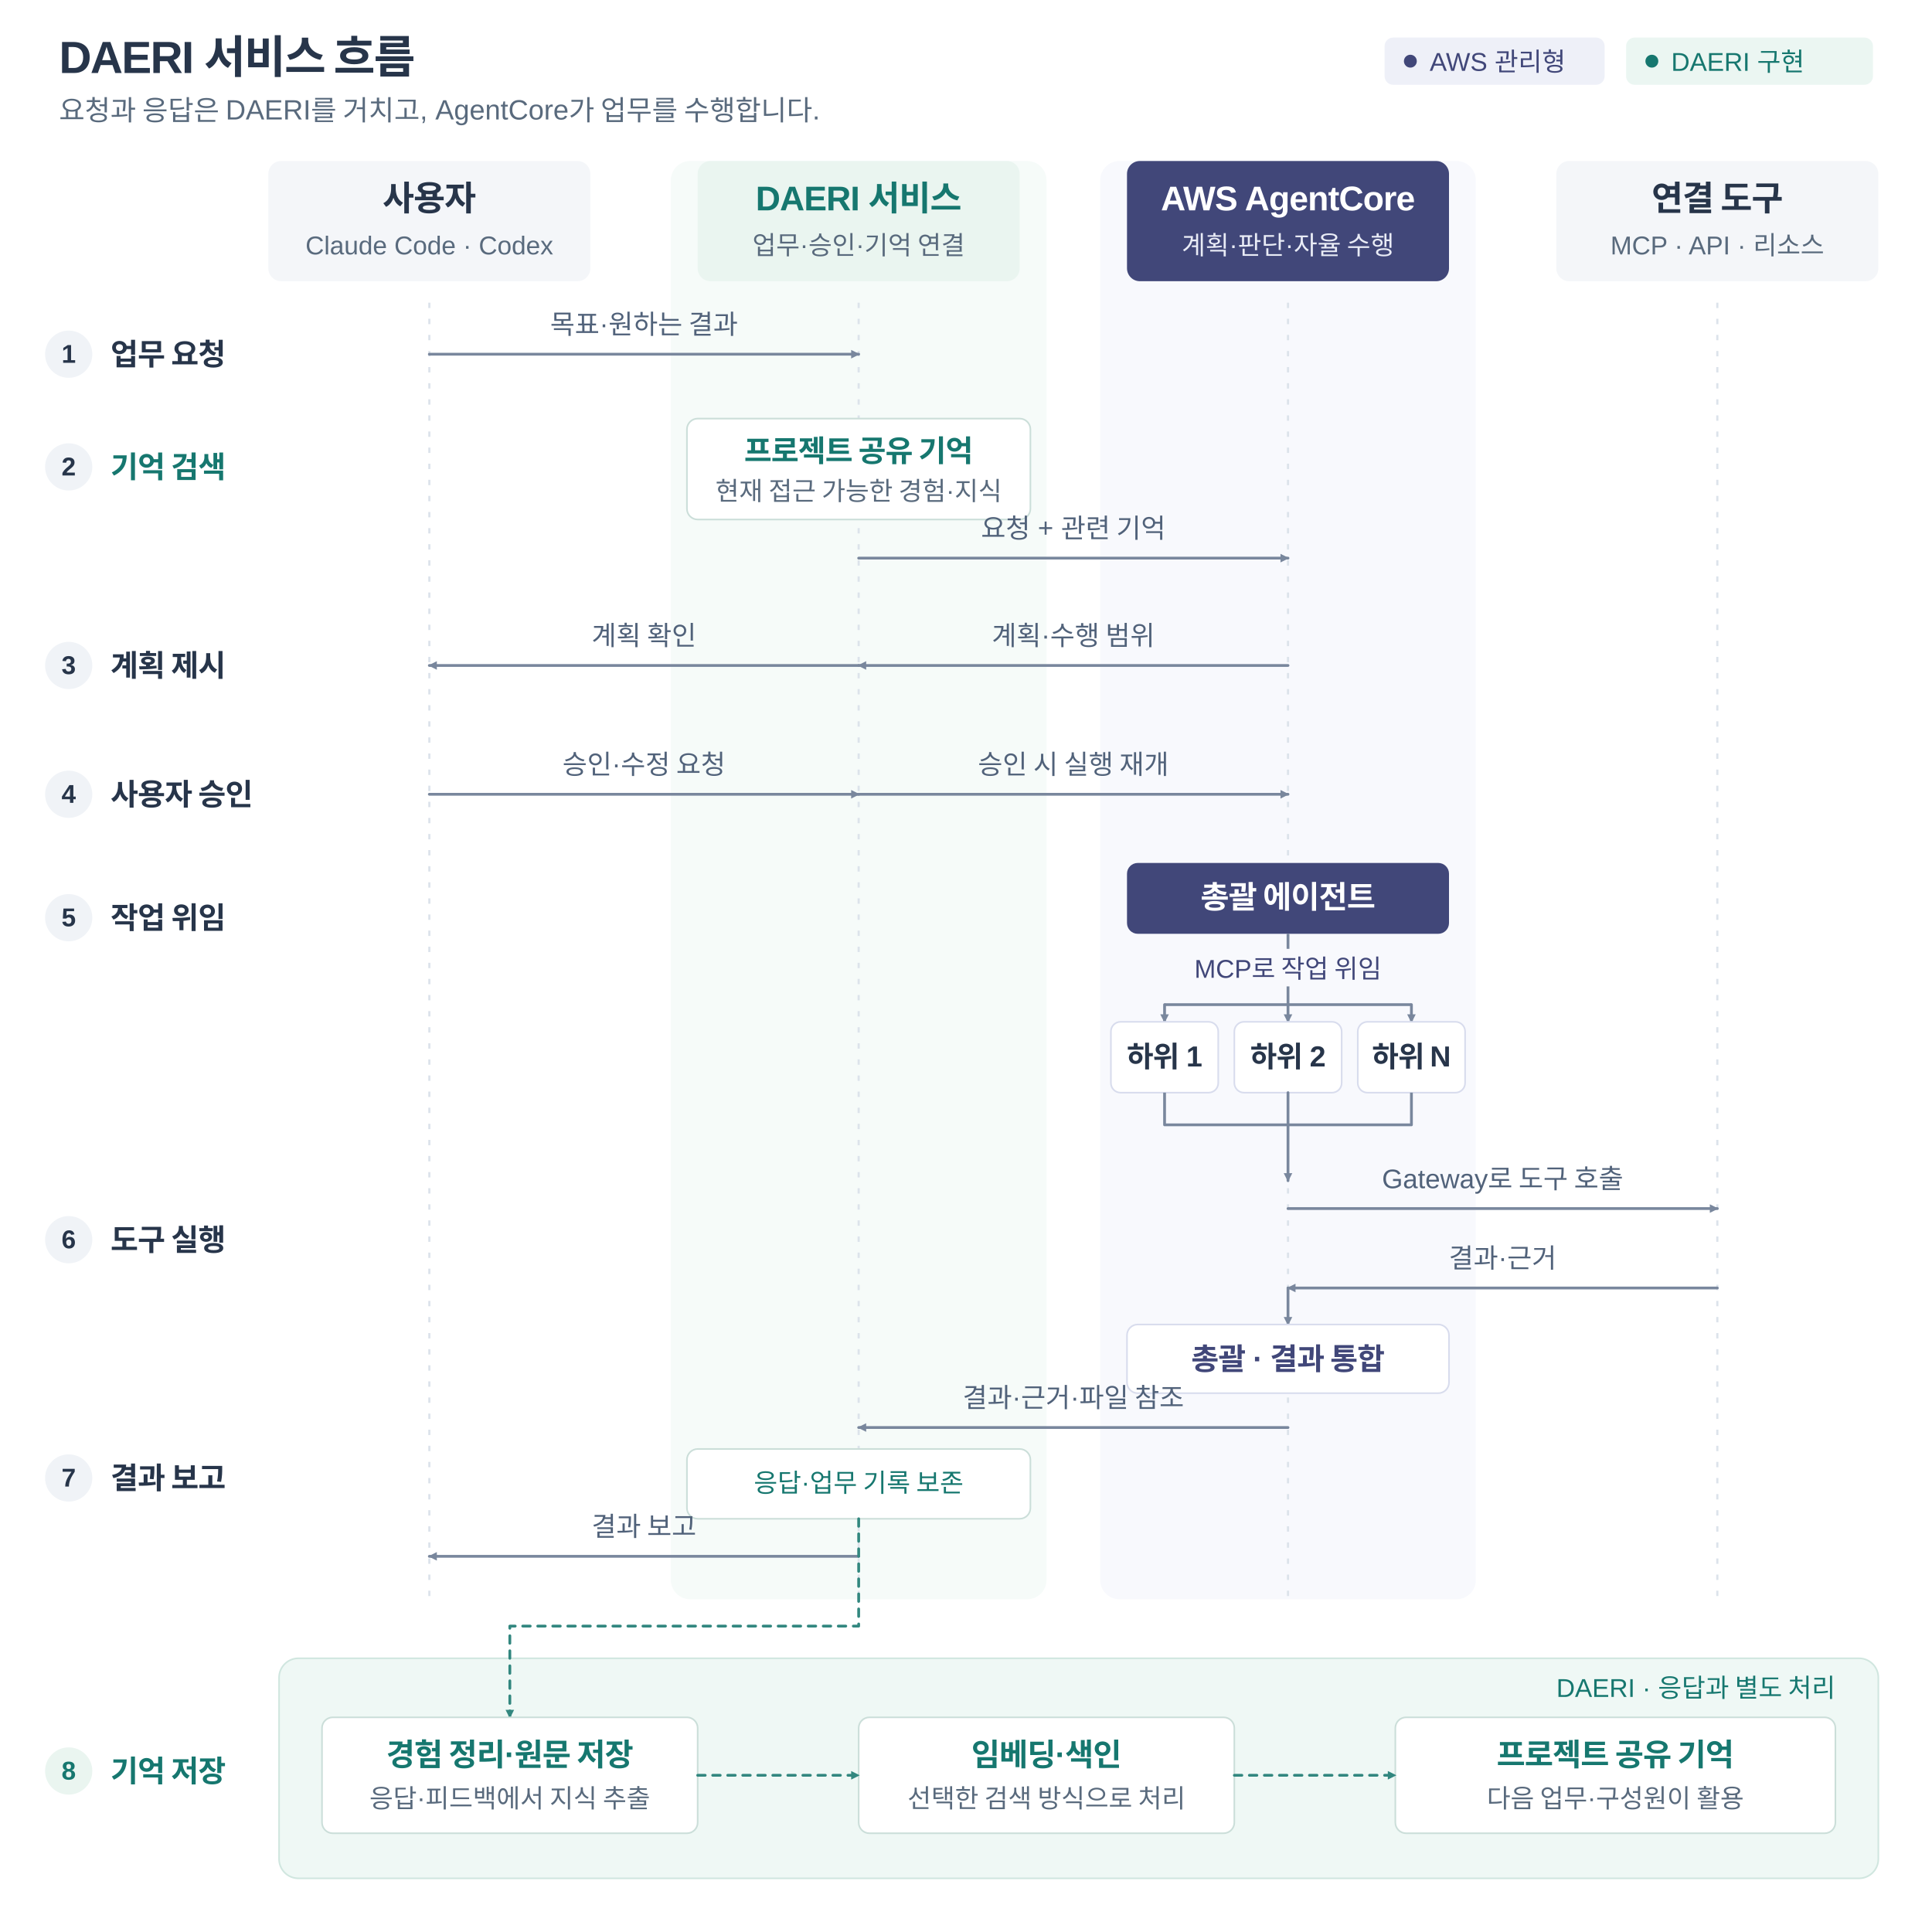
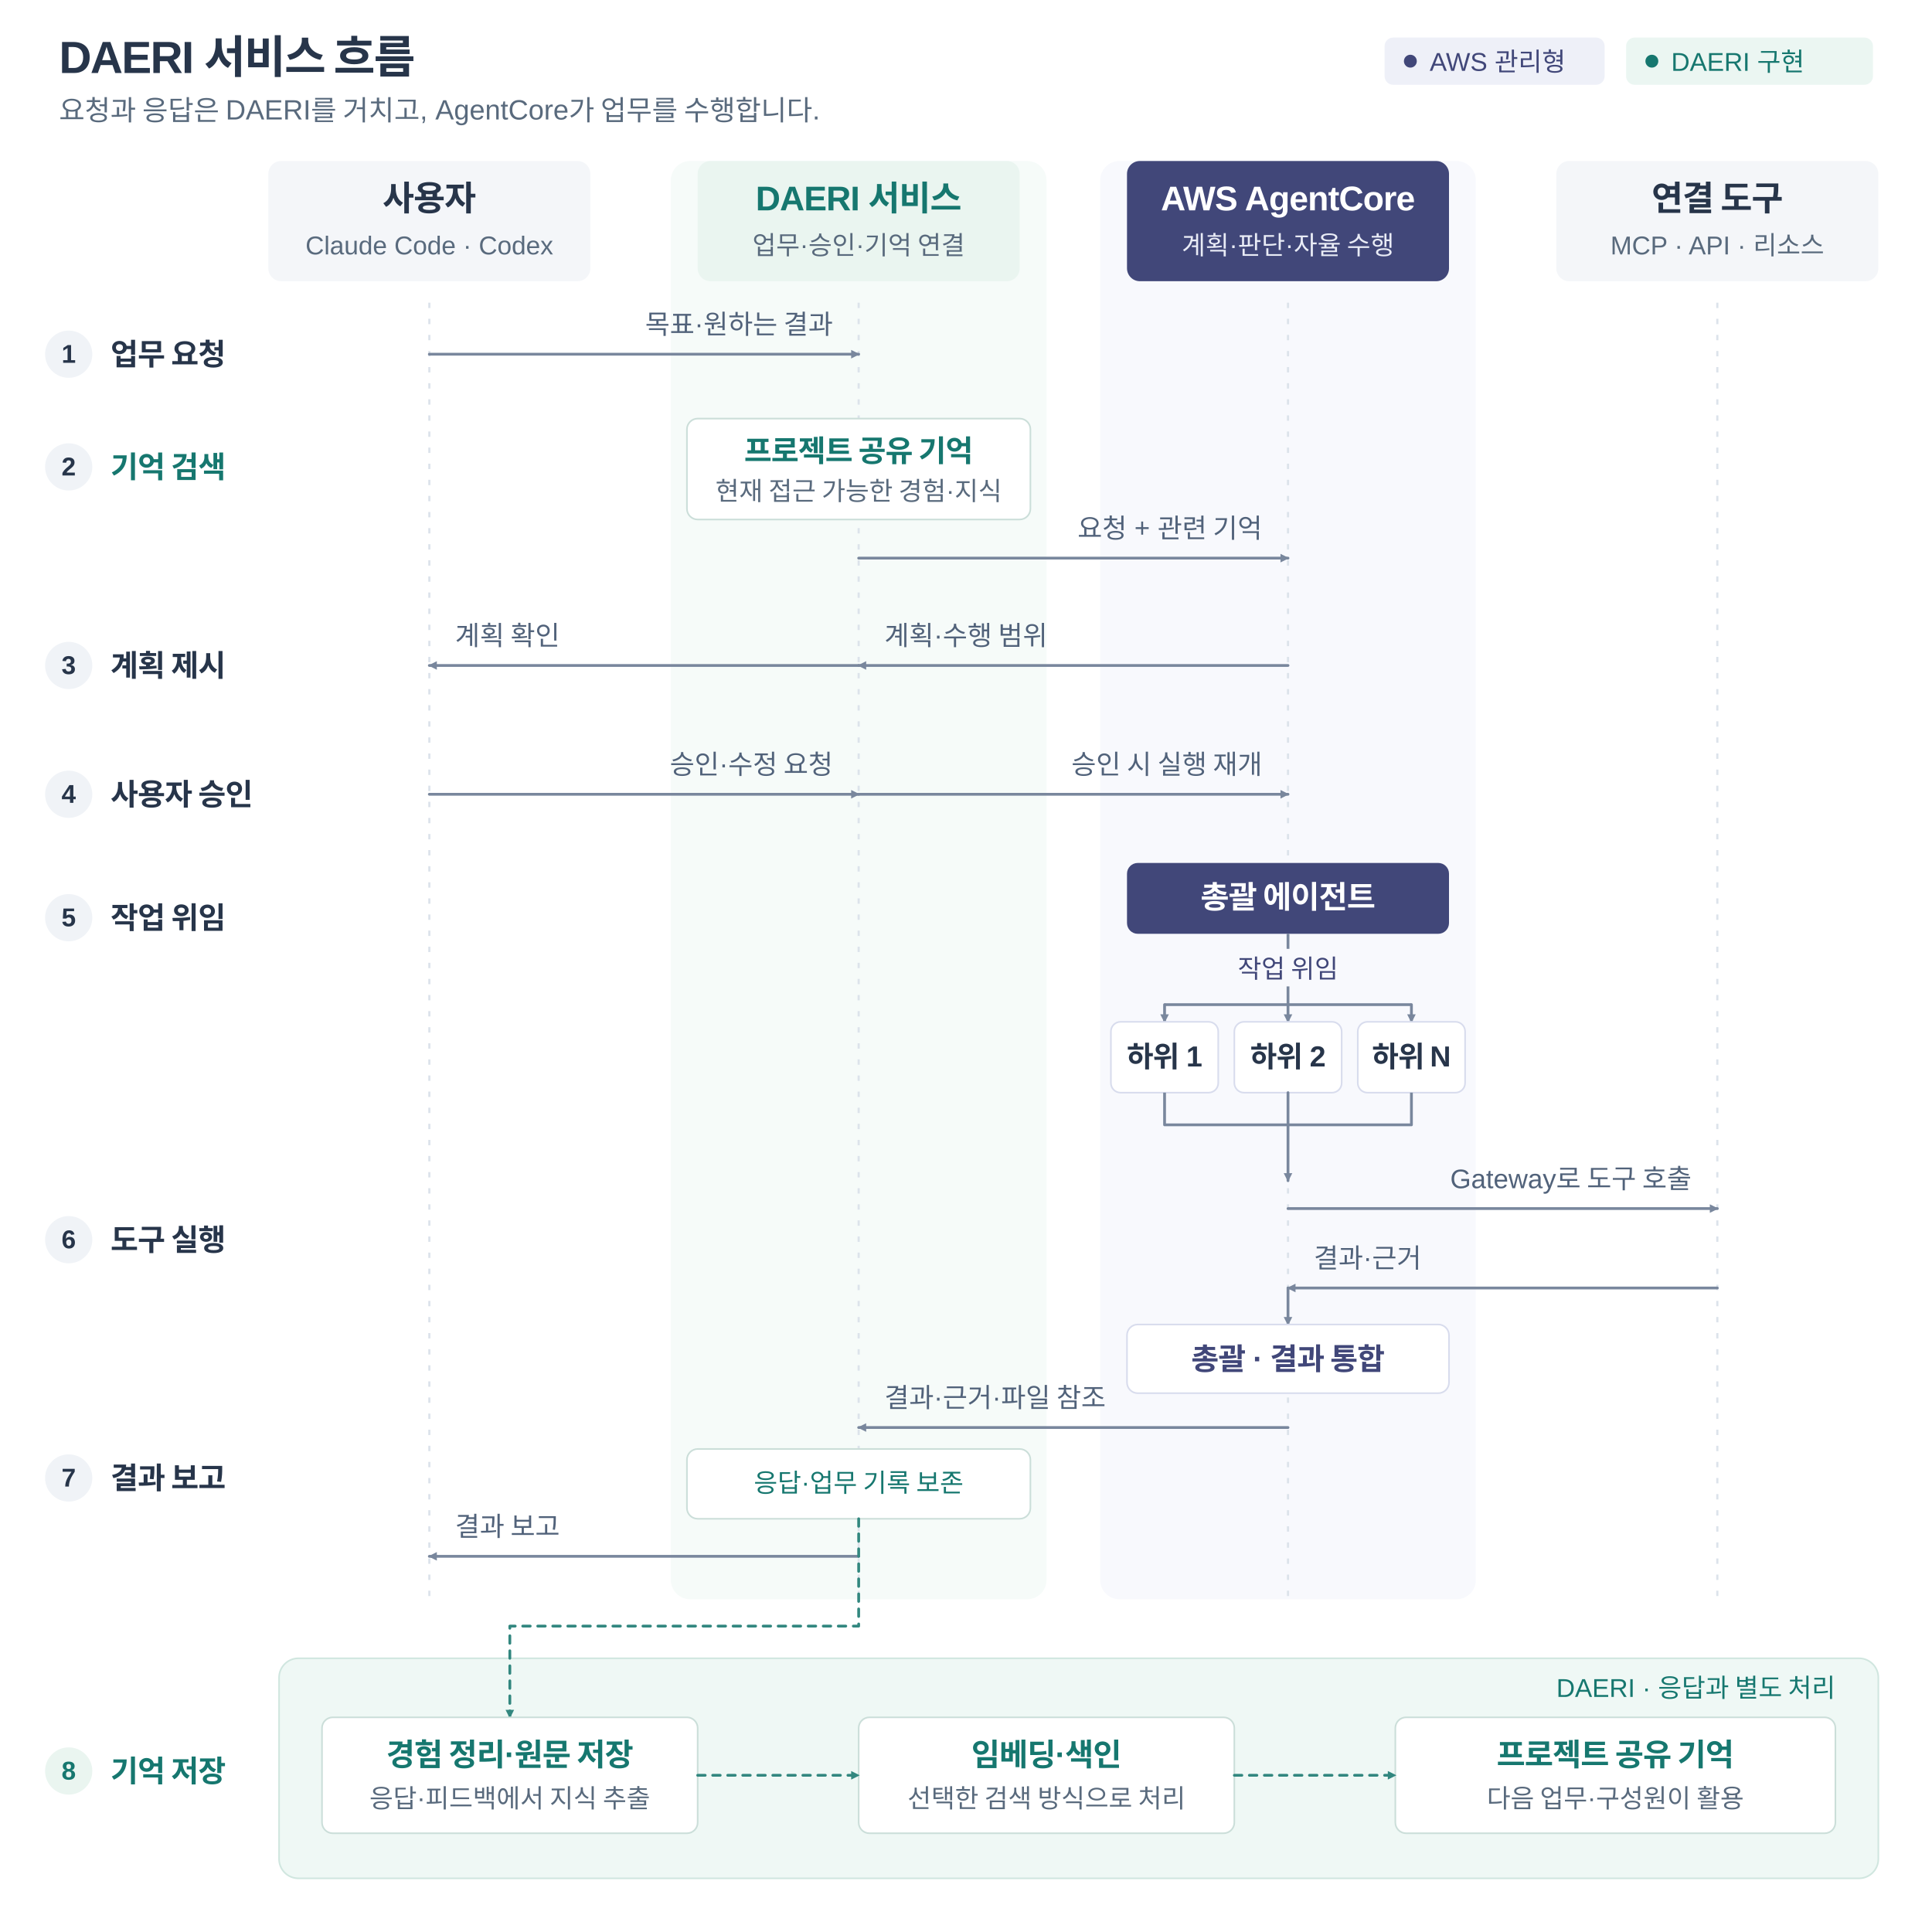
<svg xmlns="http://www.w3.org/2000/svg" width="1800" height="1800" viewBox="0 0 1800 1800" role="img" aria-labelledby="title desc">
  <defs>
    <marker id="arrow" markerWidth="12" markerHeight="12" refX="9" refY="6" orient="auto" markerUnits="userSpaceOnUse">
      <path d="M2 2 10 6 2 10Z" fill="#79879d" />
    </marker>
    <marker id="tealArrow" markerWidth="12" markerHeight="12" refX="9" refY="6" orient="auto" markerUnits="userSpaceOnUse">
      <path d="M2 2 10 6 2 10Z" fill="#32877f" />
    </marker>
    <style>
      text{font-family:-apple-system,BlinkMacSystemFont,"Apple SD Gothic Neo","Noto Sans KR","Malgun Gothic",Arial,sans-serif;fill:#27354a}
      .title{font-size:42px;font-weight:750;letter-spacing:-1.2px}
      .heading{font-size:32px;font-weight:700;letter-spacing:-.6px}
      .body{font-size:26px;fill:#596a7d}
      .small{font-size:24px;fill:#596a7d}
      .label{font-size:25px;fill:#51627a}
      .stage{font-size:28px;font-weight:650;letter-spacing:-.5px}
      .number{font-size:24px;font-weight:700;fill:#596a7d}
      .aws{fill:#414779}
      .daeri{fill:#16776f}
      .line{fill:none;stroke:#79879d;stroke-width:2.6;stroke-linecap:round;stroke-linejoin:round;marker-end:url(#arrow)}
      .async{fill:none;stroke:#32877f;stroke-width:2.6;stroke-linecap:round;stroke-linejoin:round;stroke-dasharray:7 7;marker-end:url(#tealArrow)}
      .guide{stroke:#dce3eb;stroke-width:2;stroke-dasharray:5 10}
    </style>
  </defs>
  <rect width="1800" height="1800" fill="#fff" />
  <text x="55" y="68" class="title">DAERI 서비스 흐름</text>
  <text x="55" y="112" class="body">요청과 응답은 DAERI를 거치고, AgentCore가 업무를 수행합니다.</text>
  <g aria-label="구현 책임 범례">
    <rect x="1290" y="35" width="205" height="44" rx="8" fill="#eef0f8" />
    <circle cx="1314" cy="57" r="6" fill="#414779" />
    <text x="1332" y="66" class="small aws">AWS 관리형</text>
    <rect x="1515" y="35" width="230" height="44" rx="8" fill="#ebf6f2" />
    <circle cx="1539" cy="57" r="6" fill="#16776f" />
    <text x="1557" y="66" class="small daeri">DAERI 구현</text>
  </g>
  <rect x="625" y="150" width="350" height="1340" rx="18" fill="#f6fbf9" />
  <rect x="1025" y="150" width="350" height="1340" rx="18" fill="#f8f9fd" />
  <g aria-label="처리 주체">
    <rect x="250" y="150" width="300" height="112" rx="12" fill="#f4f6f9" />
    <rect x="650" y="150" width="300" height="112" rx="12" fill="#eaf5f0" />
    <rect x="1050" y="150" width="300" height="112" rx="12" fill="#414779" />
    <rect x="1450" y="150" width="300" height="112" rx="12" fill="#f4f6f9" />
    <g text-anchor="middle">
      <text x="400" y="196" class="heading">사용자</text>
      <text x="400" y="237" class="small">Claude Code · Codex</text>
      <text x="800" y="196" class="heading daeri">DAERI 서비스</text>
      <text x="800" y="237" class="small">업무·승인·기억 연결</text>
      <text x="1200" y="196" class="heading" style="fill:#fff">AWS AgentCore</text>
      <text x="1200" y="237" class="small" style="fill:#e9ecf6">계획·판단·자율 수행</text>
      <text x="1600" y="196" class="heading">연결 도구</text>
      <text x="1600" y="237" class="small">MCP · API · 리소스</text>
    </g>
  </g>
  <g class="guide">
    <path d="M400 282V1488" />
    <path d="M800 282V1488" />
    <path d="M1200 282V1488" />
    <path d="M1600 282V1488" />
  </g>
  <g aria-label="단계">
    <g fill="#f0f3f7">
      <circle cx="64" cy="330" r="22" />
      <circle cx="64" cy="435" r="22" />
      <circle cx="64" cy="620" r="22" />
      <circle cx="64" cy="740" r="22" />
      <circle cx="64" cy="855" r="22" />
      <circle cx="64" cy="1155" r="22" />
      <circle cx="64" cy="1377" r="22" />
    </g>
    <circle cx="64" cy="1650" r="22" fill="#eaf5f0" />
    <g class="number" text-anchor="middle">
      <text x="64" y="338">1</text>
      <text x="64" y="443">2</text>
      <text x="64" y="628">3</text>
      <text x="64" y="748">4</text>
      <text x="64" y="863">5</text>
      <text x="64" y="1163">6</text>
      <text x="64" y="1385">7</text>
      <text x="64" y="1658" class="daeri">8</text>
    </g>
    <g class="stage">
      <text x="103" y="340">업무 요청</text>
      <text x="103" y="445" class="daeri">기억 검색</text>
      <text x="103" y="630">계획 제시</text>
      <text x="103" y="750">사용자 승인</text>
      <text x="103" y="865">작업 위임</text>
      <text x="103" y="1165">도구 실행</text>
      <text x="103" y="1387">결과 보고</text>
      <text x="103" y="1660" class="daeri">기억 저장</text>
    </g>
  </g>
  <path d="M400 330H800" class="line" />
-   <text x="600" y="311" text-anchor="middle" class="label">목표·원하는 결과</text>
+   <text x="776" y="311" text-anchor="end" class="label">목표·원하는 결과</text>
  <rect x="640" y="390" width="320" height="94" rx="10" fill="#fff" stroke="#cbded9" stroke-width="1.5" />
  <text x="800" y="430" text-anchor="middle" class="heading daeri" style="font-size:28px">프로젝트 공유 기억</text>
  <text x="800" y="466" text-anchor="middle" class="small">현재 접근 가능한 경험·지식</text>
  <path d="M800 520H1200" class="line" />
-   <text x="1000" y="501" text-anchor="middle" class="label">요청 + 관련 기억</text>
+   <text x="1176" y="501" text-anchor="end" class="label">요청 + 관련 기억</text>
  <path d="M1200 620H800" class="line" />
  <path d="M800 620H400" class="line" />
-   <text x="1000" y="601" text-anchor="middle" class="label">계획·수행 범위</text>
-   <text x="600" y="601" text-anchor="middle" class="label">계획 확인</text>
+   <text x="824" y="601" class="label">계획·수행 범위</text>
+   <text x="424" y="601" class="label">계획 확인</text>
  <path d="M400 740H800" class="line" />
  <path d="M800 740H1200" class="line" />
-   <text x="600" y="721" text-anchor="middle" class="label">승인·수정 요청</text>
-   <text x="1000" y="721" text-anchor="middle" class="label">승인 시 실행 재개</text>
+   <text x="776" y="721" text-anchor="end" class="label">승인·수정 요청</text>
+   <text x="1176" y="721" text-anchor="end" class="label">승인 시 실행 재개</text>
  <g aria-label="총괄 에이전트의 하위 작업 분해와 위임">
    <rect x="1050" y="804" width="300" height="66" rx="10" fill="#414779" />
    <text x="1200" y="846" text-anchor="middle" class="heading" style="font-size:29px;fill:#fff">총괄 에이전트</text>
    <path d="M1200 870V936M1085 936H1315" fill="none" stroke="#79879d" stroke-width="2.6" stroke-linejoin="round" />
    <rect x="1045" y="884" width="310" height="35" rx="6" fill="#f8f9fd" />
-     <text x="1200" y="911" text-anchor="middle" class="small aws">MCP로 작업 위임</text>
+     <text x="1200" y="911" text-anchor="middle" class="small aws">작업 위임</text>
    <path d="M1085 936V952" class="line" />
    <path d="M1200 936V952" class="line" />
    <path d="M1315 936V952" class="line" />
    <g fill="#fff" stroke="#d8dced" stroke-width="1.5">
      <rect x="1035" y="952" width="100" height="66" rx="9" />
      <rect x="1150" y="952" width="100" height="66" rx="9" />
      <rect x="1265" y="952" width="100" height="66" rx="9" />
    </g>
    <g text-anchor="middle" class="heading aws" style="font-size:27px">
      <text x="1085" y="994">하위 1</text>
      <text x="1200" y="994">하위 2</text>
      <text x="1315" y="994">하위 N</text>
    </g>
    <path d="M1085 1018V1048H1315V1018" fill="none" stroke="#79879d" stroke-width="2.6" stroke-linejoin="round" />
    <path d="M1200 1018V1100" class="line" />
  </g>
  <path d="M1200 1126H1600" class="line" />
-   <text x="1400" y="1107" text-anchor="middle" class="label">Gateway로 도구 호출</text>
+   <text x="1576" y="1107" text-anchor="end" class="label">Gateway로 도구 호출</text>
  <path d="M1600 1200H1200" class="line" />
-   <text x="1400" y="1181" text-anchor="middle" class="label">결과·근거</text>
+   <text x="1224" y="1181" class="label">결과·근거</text>
  <path d="M1200 1200V1234" class="line" />
  <rect x="1050" y="1234" width="300" height="64" rx="10" fill="#fff" stroke="#d8dced" stroke-width="1.5" />
  <text x="1200" y="1276" text-anchor="middle" class="heading aws" style="font-size:28px">총괄 · 결과 통합</text>
  <path d="M1200 1330H800" class="line" />
-   <text x="1000" y="1311" text-anchor="middle" class="label">결과·근거·파일 참조</text>
+   <text x="824" y="1311" class="label">결과·근거·파일 참조</text>
  <rect x="640" y="1350" width="320" height="65" rx="10" fill="#fff" stroke="#cbded9" stroke-width="1.5" />
  <text x="800" y="1390" text-anchor="middle" class="small daeri">응답·업무 기록 보존</text>
  <path d="M800 1450H400" class="line" />
-   <text x="600" y="1431" text-anchor="middle" class="label">결과 보고</text>
+   <text x="424" y="1431" class="label">결과 보고</text>
  <rect x="260" y="1545" width="1490" height="205" rx="18" fill="#eff8f5" stroke="#d0e6df" stroke-width="1.5" />
  <text x="1710" y="1581" text-anchor="end" class="small daeri">DAERI · 응답과 별도 처리</text>
  <path d="M800 1415V1515H475V1600" class="async" />
  <g fill="#fff" stroke="#cbded9" stroke-width="1.5">
    <rect x="300" y="1600" width="350" height="108" rx="10" />
    <rect x="800" y="1600" width="350" height="108" rx="10" />
    <rect x="1300" y="1600" width="410" height="108" rx="10" />
  </g>
  <g text-anchor="middle">
    <text x="475" y="1645" class="heading daeri" style="font-size:29px">경험 정리·원문 저장</text>
    <text x="475" y="1684" class="small">응답·피드백에서 지식 추출</text>
    <text x="975" y="1645" class="heading daeri" style="font-size:29px">임베딩·색인</text>
    <text x="975" y="1684" class="small">선택한 검색 방식으로 처리</text>
    <text x="1505" y="1645" class="heading daeri" style="font-size:29px">프로젝트 공유 기억</text>
    <text x="1505" y="1684" class="small">다음 업무·구성원이 활용</text>
  </g>
  <path d="M650 1654H800" class="async" />
  <path d="M1150 1654H1300" class="async" />
</svg>
